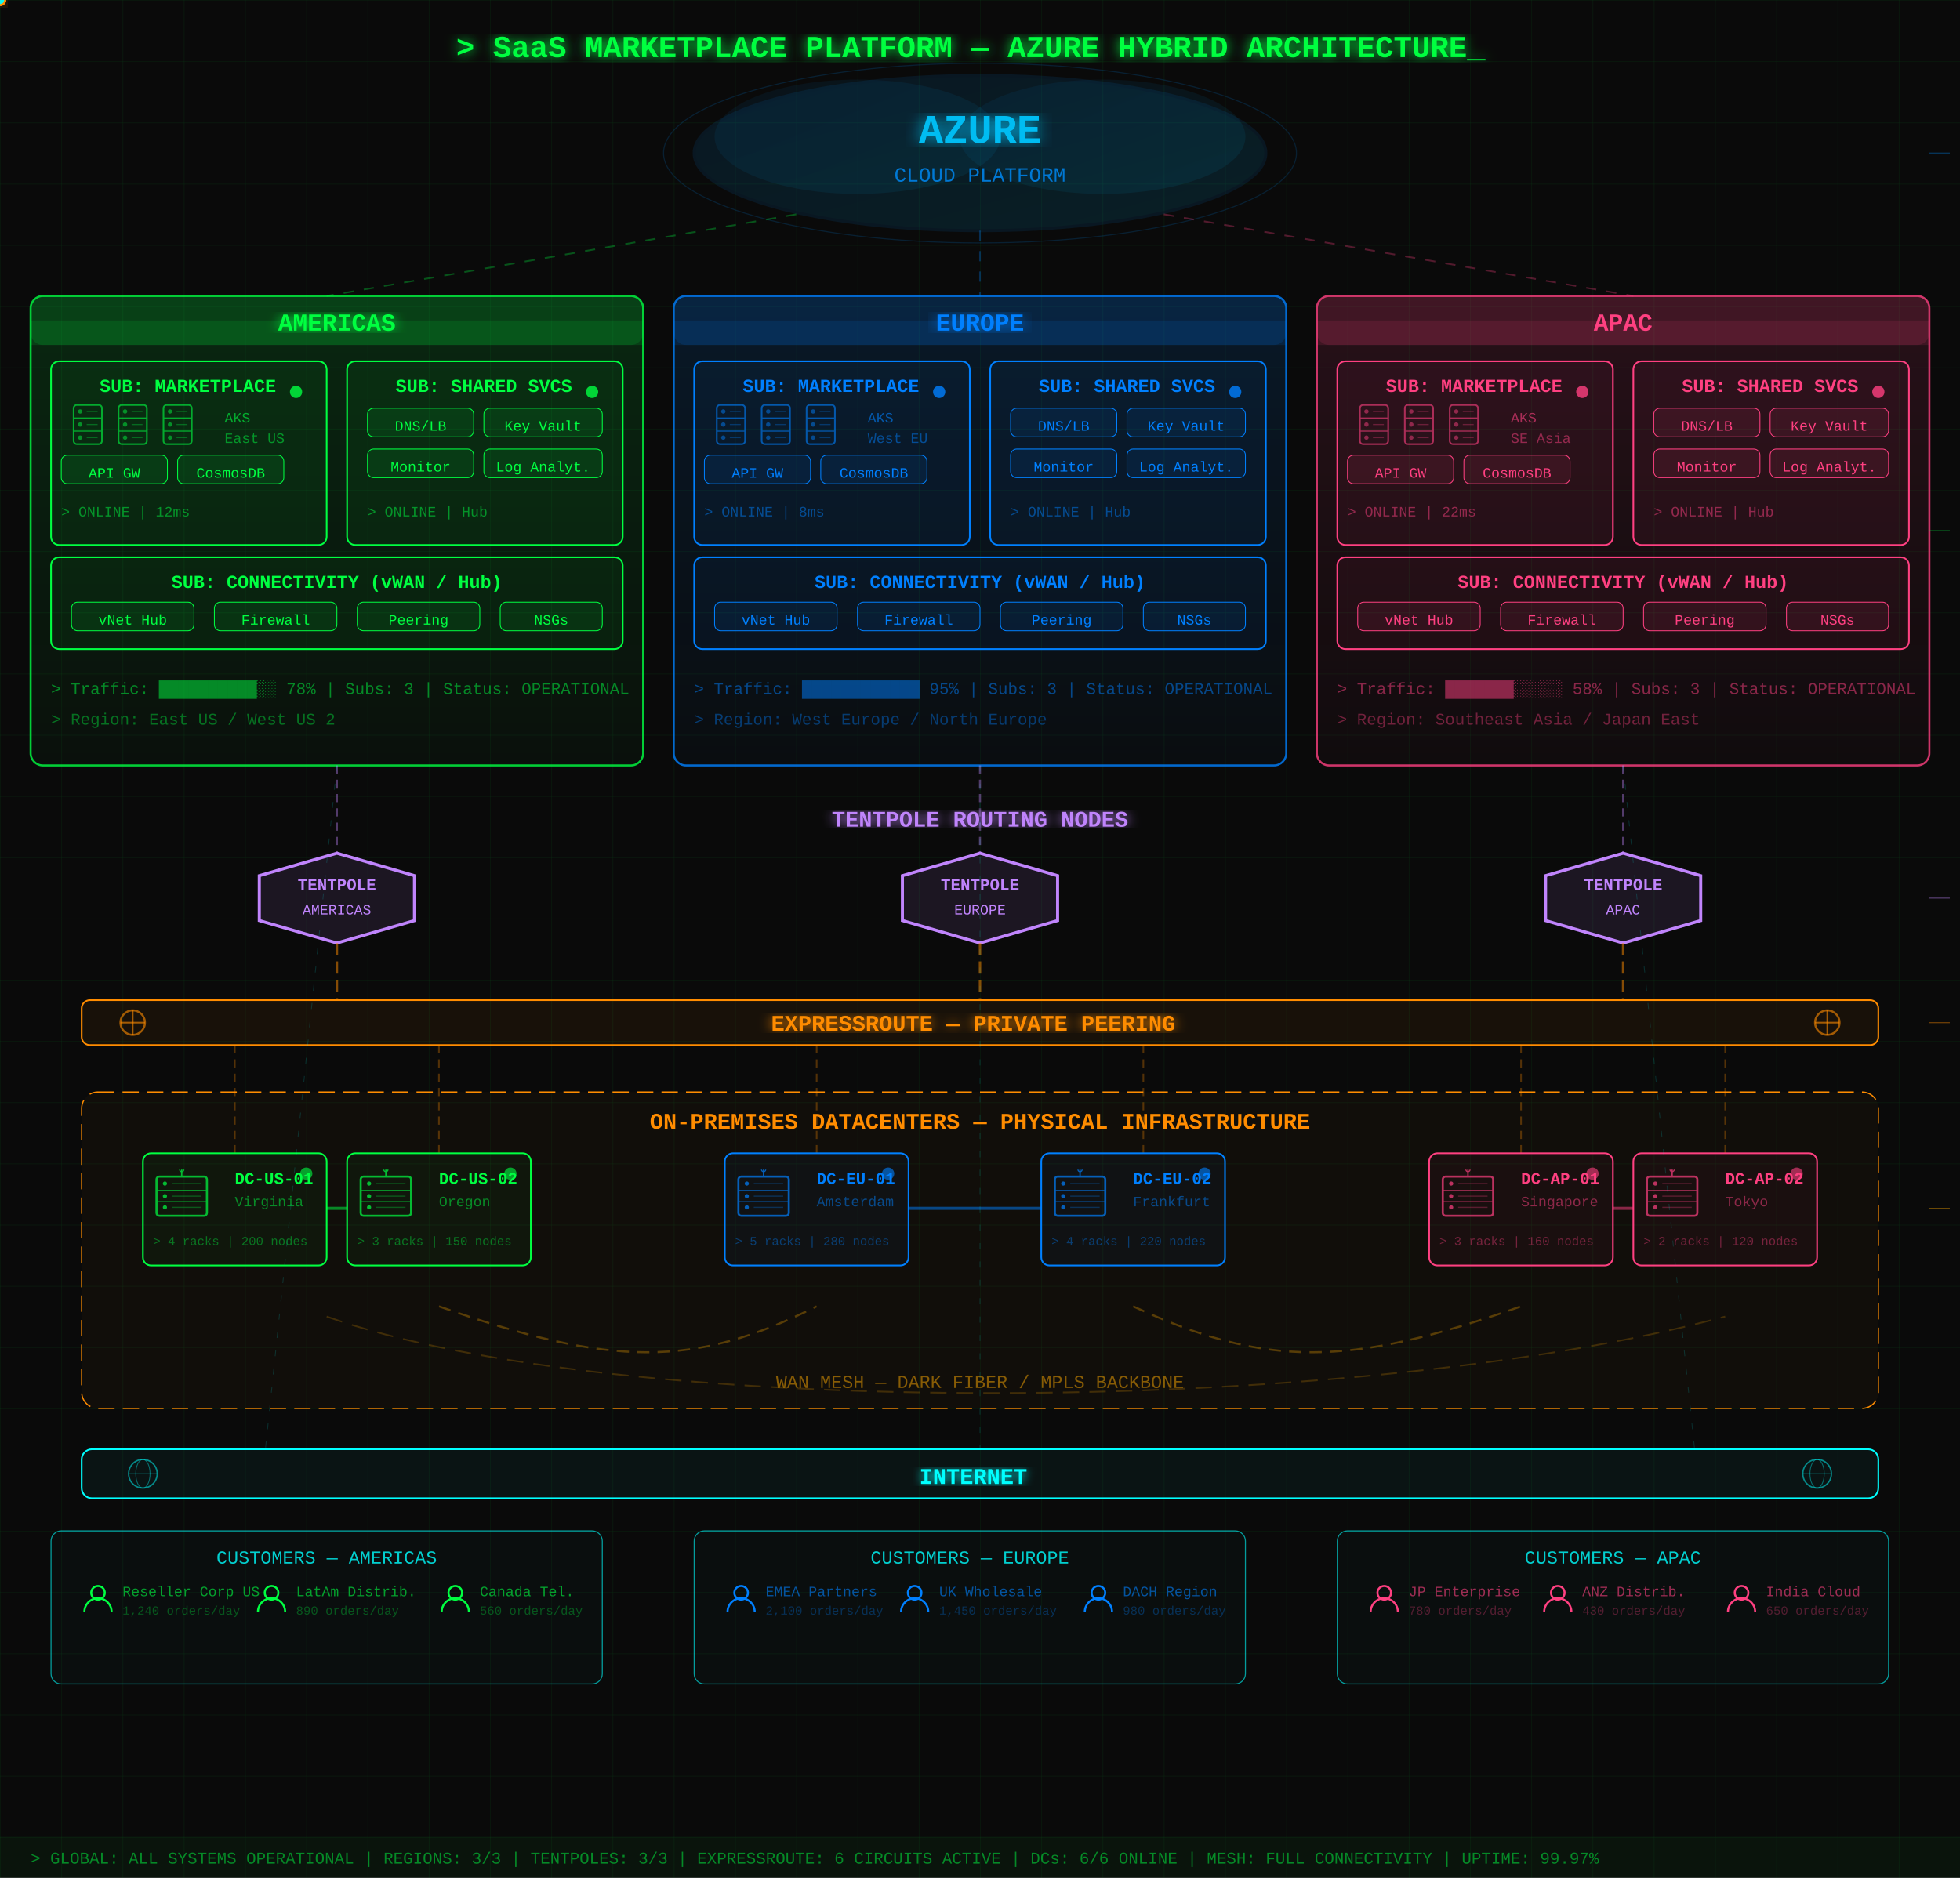
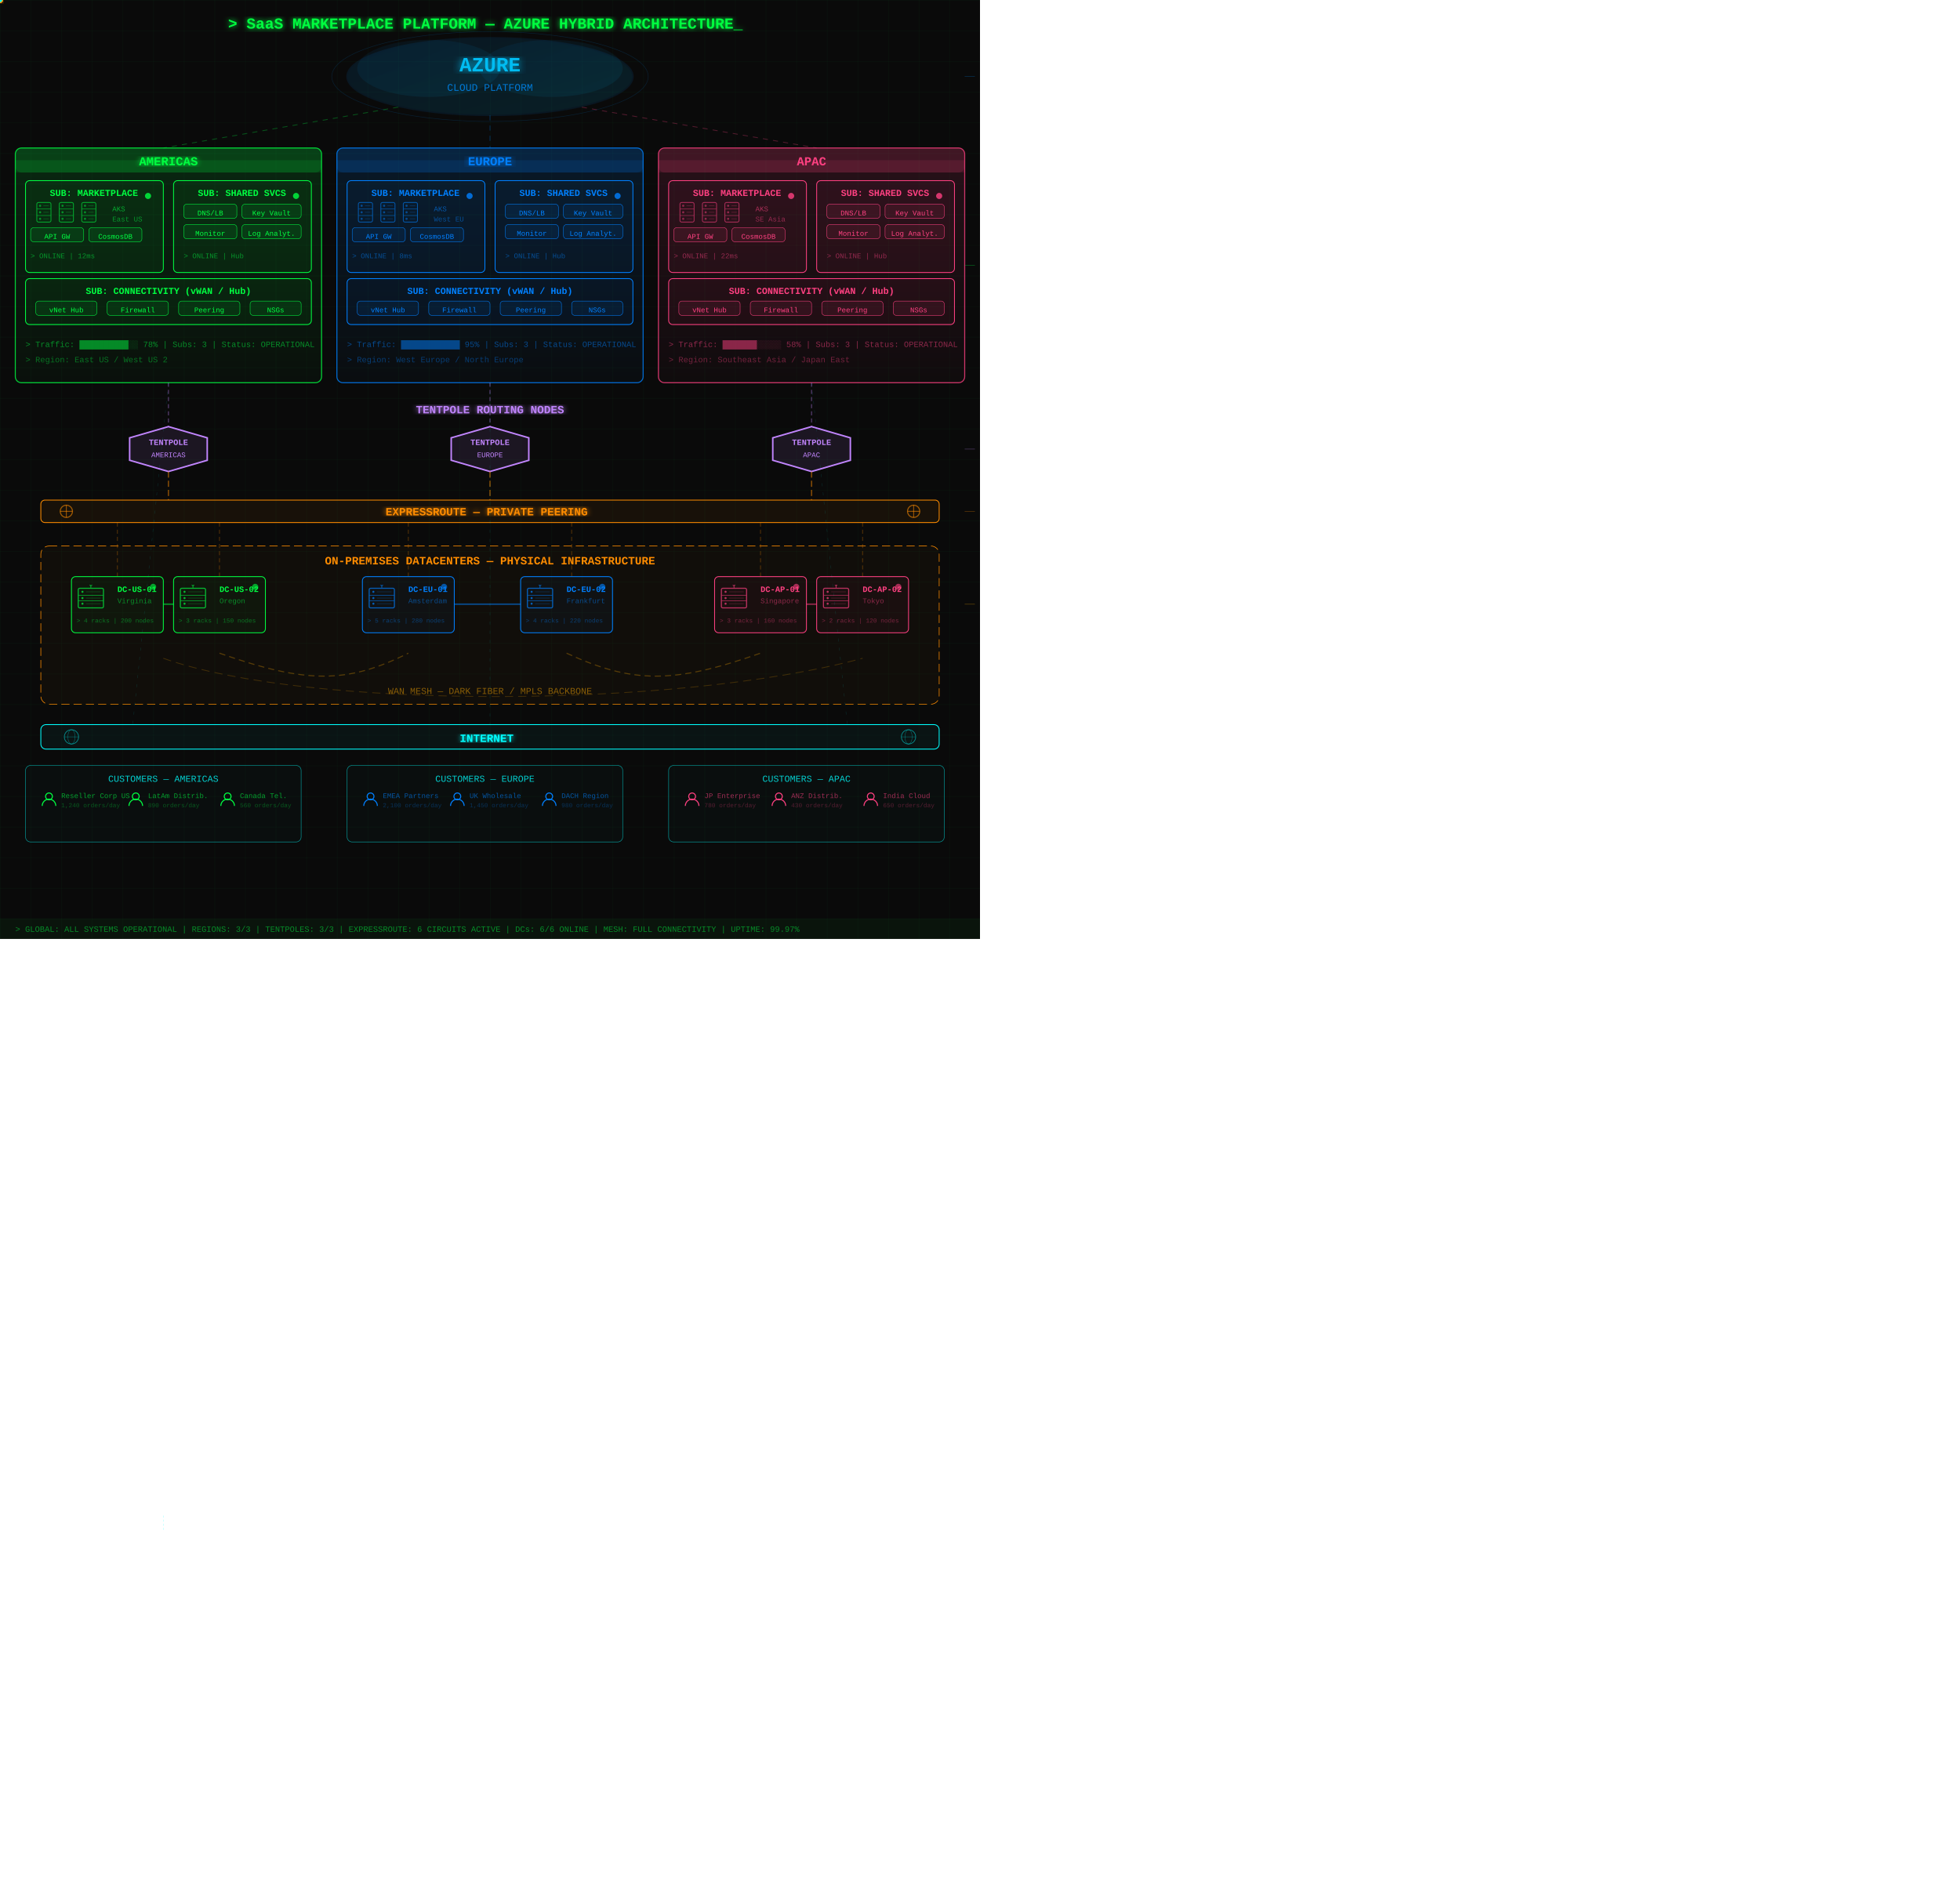
- <svg xmlns="http://www.w3.org/2000/svg" viewBox="0 0 960 920" font-family="'Courier New', monospace">
+ <svg xmlns="http://www.w3.org/2000/svg" viewBox="0 0 1920 1840" font-family="'Courier New', monospace">
  <defs>
    <filter id="glow-green">
      <feGaussianBlur stdDeviation="3" result="blur" />
      <feMerge>
        <feMergeNode in="blur" />
        <feMergeNode in="SourceGraphic" />
      </feMerge>
    </filter>
    <filter id="glow-blue">
      <feGaussianBlur stdDeviation="4" result="blur" />
      <feMerge>
        <feMergeNode in="blur" />
        <feMergeNode in="SourceGraphic" />
      </feMerge>
    </filter>
    <filter id="glow-cyan">
      <feGaussianBlur stdDeviation="2.5" result="blur" />
      <feMerge>
        <feMergeNode in="blur" />
        <feMergeNode in="SourceGraphic" />
      </feMerge>
    </filter>
    <filter id="glow-orange">
      <feGaussianBlur stdDeviation="3" result="blur" />
      <feMerge>
        <feMergeNode in="blur" />
        <feMergeNode in="SourceGraphic" />
      </feMerge>
    </filter>
    <filter id="glow-purple">
      <feGaussianBlur stdDeviation="3" result="blur" />
      <feMerge>
        <feMergeNode in="blur" />
        <feMergeNode in="SourceGraphic" />
      </feMerge>
    </filter>
    <linearGradient id="azure-grad" x1="0%" y1="0%" x2="100%" y2="100%">
      <stop offset="0%" style="stop-color:#0078d4" />
      <stop offset="100%" style="stop-color:#00bcf2" />
    </linearGradient>
    <linearGradient id="expressroute-grad" x1="0%" y1="0%" x2="100%" y2="0%">
      <stop offset="0%" style="stop-color:#ff8c00" />
      <stop offset="50%" style="stop-color:#ffaa00" />
      <stop offset="100%" style="stop-color:#ff8c00" />
    </linearGradient>
    <linearGradient id="region-americas" x1="0%" y1="0%" x2="0%" y2="100%">
      <stop offset="0%" style="stop-color:#00ff41;stop-opacity:0.15" />
      <stop offset="100%" style="stop-color:#00ff41;stop-opacity:0.03" />
    </linearGradient>
    <linearGradient id="region-europe" x1="0%" y1="0%" x2="0%" y2="100%">
      <stop offset="0%" style="stop-color:#0080ff;stop-opacity:0.15" />
      <stop offset="100%" style="stop-color:#0080ff;stop-opacity:0.03" />
    </linearGradient>
    <linearGradient id="region-apac" x1="0%" y1="0%" x2="0%" y2="100%">
      <stop offset="0%" style="stop-color:#ff4081;stop-opacity:0.15" />
      <stop offset="100%" style="stop-color:#ff4081;stop-opacity:0.03" />
    </linearGradient>
    <symbol id="server-icon" viewBox="0 0 30 40">
      <rect x="2" y="2" width="26" height="36" rx="3" fill="none" stroke="currentColor" stroke-width="1.5" />
      <line x1="2" y1="14" x2="28" y2="14" stroke="currentColor" stroke-width="1" />
      <line x1="2" y1="26" x2="28" y2="26" stroke="currentColor" stroke-width="1" />
      <circle cx="8" cy="8" r="2" fill="currentColor" opacity="0.8" />
      <circle cx="8" cy="20" r="2" fill="currentColor" opacity="0.8" />
      <circle cx="8" cy="32" r="2" fill="currentColor" opacity="0.8" />
      <line x1="14" y1="8" x2="24" y2="8" stroke="currentColor" stroke-width="1" opacity="0.5" />
      <line x1="14" y1="20" x2="24" y2="20" stroke="currentColor" stroke-width="1" opacity="0.5" />
      <line x1="14" y1="32" x2="24" y2="32" stroke="currentColor" stroke-width="1" opacity="0.5" />
    </symbol>
    <symbol id="user-icon" viewBox="0 0 24 24">
      <circle cx="12" cy="8" r="5" fill="none" stroke="currentColor" stroke-width="1.5" />
      <path d="M2 22c0-5.5 4.5-10 10-10s10 4.5 10 10" fill="none" stroke="currentColor" stroke-width="1.5" />
    </symbol>
    <symbol id="dc-icon" viewBox="0 0 40 35">
      <rect x="2" y="5" width="36" height="28" rx="2" fill="none" stroke="currentColor" stroke-width="1.5" />
      <line x1="2" y1="15" x2="38" y2="15" stroke="currentColor" stroke-width="0.8" />
      <line x1="2" y1="23" x2="38" y2="23" stroke="currentColor" stroke-width="0.8" />
      <circle cx="8" cy="10" r="1.5" fill="currentColor" />
      <circle cx="8" cy="19" r="1.5" fill="currentColor" />
      <circle cx="8" cy="27" r="1.5" fill="currentColor" />
      <line x1="13" y1="10" x2="34" y2="10" stroke="currentColor" stroke-width="0.8" opacity="0.4" />
      <line x1="13" y1="19" x2="34" y2="19" stroke="currentColor" stroke-width="0.8" opacity="0.4" />
      <line x1="13" y1="27" x2="34" y2="27" stroke="currentColor" stroke-width="0.8" opacity="0.4" />
      <line x1="20" y1="5" x2="20" y2="0" stroke="currentColor" stroke-width="1" />
      <circle cx="20" cy="0" r="1.5" fill="none" stroke="currentColor" stroke-width="0.8" />
    </symbol>
  </defs>
  <rect width="960" height="920" fill="#0a0a0a" />
  <pattern id="grid" width="30" height="30" patternUnits="userSpaceOnUse">
    <path d="M 30 0 L 0 0 0 30" fill="none" stroke="#00ff41" stroke-width="0.15" opacity="0.25" />
  </pattern>
  <rect width="960" height="920" fill="url(#grid)" />
  <text x="480" y="28" text-anchor="middle" fill="#00ff41" font-size="15" font-weight="bold" filter="url(#glow-green)">
    &gt; SaaS MARKETPLACE PLATFORM — AZURE HYBRID ARCHITECTURE_
    <animate attributeName="opacity" values="1;0.7;1" dur="3s" repeatCount="indefinite" />
  </text>
  <g transform="translate(480, 75)" data-drag="azure-cloud">
    <ellipse cx="0" cy="0" rx="140" ry="38" fill="url(#azure-grad)" opacity="0.12" stroke="#0078d4" stroke-width="1.5">
      <animate attributeName="ry" values="38;42;38" dur="4s" repeatCount="indefinite" />
    </ellipse>
    <ellipse cx="-60" cy="-8" rx="70" ry="28" fill="url(#azure-grad)" opacity="0.08" />
    <ellipse cx="60" cy="-8" rx="70" ry="28" fill="url(#azure-grad)" opacity="0.08" />
    <text x="0" y="-5" text-anchor="middle" fill="#00bcf2" font-size="20" font-weight="bold" filter="url(#glow-blue)">AZURE</text>
    <text x="0" y="14" text-anchor="middle" fill="#0078d4" font-size="10">CLOUD PLATFORM</text>
    <ellipse cx="0" cy="0" rx="155" ry="44" fill="none" stroke="#0078d4" stroke-width="0.5" opacity="0.2">
      <animate attributeName="rx" values="155;165;155" dur="3s" repeatCount="indefinite" />
      <animate attributeName="ry" values="44;48;44" dur="3s" repeatCount="indefinite" />
      <animate attributeName="opacity" values="0.2;0.08;0.2" dur="3s" repeatCount="indefinite" />
    </ellipse>
  </g>
  <line x1="390" y1="105" x2="160" y2="145" stroke="#00ff41" stroke-width="0.8" opacity="0.3" stroke-dasharray="5,5">
    <animate attributeName="stroke-dashoffset" values="0;-10" dur="1s" repeatCount="indefinite" />
  </line>
  <line x1="480" y1="113" x2="480" y2="145" stroke="#0080ff" stroke-width="0.8" opacity="0.3" stroke-dasharray="5,5">
    <animate attributeName="stroke-dashoffset" values="0;-10" dur="1s" repeatCount="indefinite" />
  </line>
  <line x1="570" y1="105" x2="800" y2="145" stroke="#ff4081" stroke-width="0.8" opacity="0.3" stroke-dasharray="5,5">
    <animate attributeName="stroke-dashoffset" values="0;-10" dur="1s" repeatCount="indefinite" />
  </line>
  <circle r="2.5" fill="#00ff41" filter="url(#glow-green)">
    <animateMotion dur="2s" repeatCount="indefinite" path="M390,105 L160,145" />
  </circle>
  <circle r="2.5" fill="#0080ff" filter="url(#glow-blue)">
    <animateMotion dur="2s" repeatCount="indefinite" path="M480,113 L480,145" />
  </circle>
  <circle r="2.5" fill="#ff4081">
    <animateMotion dur="2s" repeatCount="indefinite" path="M570,105 L800,145" />
  </circle>
  <g transform="translate(15, 145)" data-drag="region-americas">
    <rect x="0" y="0" width="300" height="230" rx="6" fill="url(#region-americas)" stroke="#00ff41" stroke-width="1" opacity="0.8" />
    <rect x="0" y="0" width="300" height="24" rx="6" fill="#00ff41" opacity="0.12" />
    <rect x="0" y="12" width="300" height="12" fill="#00ff41" opacity="0.12" />
    <text x="150" y="17" text-anchor="middle" fill="#00ff41" font-size="12" font-weight="bold" filter="url(#glow-green)">AMERICAS</text>
    <rect x="10" y="32" width="135" height="90" rx="4" fill="rgba(0,255,65,0.05)" stroke="#00ff41" stroke-width="0.8" />
    <text x="77" y="47" text-anchor="middle" fill="#00ff41" font-size="9" font-weight="bold">SUB: MARKETPLACE</text>
    <use href="#server-icon" x="20" y="52" width="16" height="22" color="#00ff41" opacity="0.6" />
    <use href="#server-icon" x="42" y="52" width="16" height="22" color="#00ff41" opacity="0.6" />
    <use href="#server-icon" x="64" y="52" width="16" height="22" color="#00ff41" opacity="0.6" />
    <text x="95" y="62" fill="#00ff41" font-size="7" opacity="0.6">AKS</text>
    <text x="95" y="72" fill="#00ff41" font-size="7" opacity="0.5">East US</text>
    <rect x="15" y="78" width="52" height="14" rx="3" fill="rgba(0,255,65,0.08)" stroke="#00ff41" stroke-width="0.4" />
    <text x="41" y="89" text-anchor="middle" fill="#00ff41" font-size="7">API GW</text>
    <rect x="72" y="78" width="52" height="14" rx="3" fill="rgba(0,255,65,0.08)" stroke="#00ff41" stroke-width="0.4" />
    <text x="98" y="89" text-anchor="middle" fill="#00ff41" font-size="7">CosmosDB</text>
    <circle cx="130" cy="47" r="3" fill="#00ff41" opacity="0.8">
      <animate attributeName="opacity" values="0.8;0.2;0.8" dur="1.2s" repeatCount="indefinite" />
    </circle>
    <text x="15" y="108" fill="#00ff41" font-size="7" opacity="0.5">&gt; ONLINE | 12ms</text>
    <rect x="155" y="32" width="135" height="90" rx="4" fill="rgba(0,255,65,0.05)" stroke="#00ff41" stroke-width="0.8" />
    <text x="222" y="47" text-anchor="middle" fill="#00ff41" font-size="9" font-weight="bold">SUB: SHARED SVCS</text>
    <rect x="165" y="55" width="52" height="14" rx="3" fill="rgba(0,255,65,0.08)" stroke="#00ff41" stroke-width="0.4" />
    <text x="191" y="66" text-anchor="middle" fill="#00ff41" font-size="7">DNS/LB</text>
    <rect x="222" y="55" width="58" height="14" rx="3" fill="rgba(0,255,65,0.08)" stroke="#00ff41" stroke-width="0.4" />
    <text x="251" y="66" text-anchor="middle" fill="#00ff41" font-size="7">Key Vault</text>
    <rect x="165" y="75" width="52" height="14" rx="3" fill="rgba(0,255,65,0.08)" stroke="#00ff41" stroke-width="0.4" />
    <text x="191" y="86" text-anchor="middle" fill="#00ff41" font-size="7">Monitor</text>
    <rect x="222" y="75" width="58" height="14" rx="3" fill="rgba(0,255,65,0.08)" stroke="#00ff41" stroke-width="0.4" />
    <text x="251" y="86" text-anchor="middle" fill="#00ff41" font-size="7">Log Analyt.</text>
    <circle cx="275" cy="47" r="3" fill="#00ff41" opacity="0.8">
      <animate attributeName="opacity" values="0.2;0.8;0.2" dur="1s" repeatCount="indefinite" />
    </circle>
    <text x="165" y="108" fill="#00ff41" font-size="7" opacity="0.5">&gt; ONLINE | Hub</text>
    <rect x="10" y="128" width="280" height="45" rx="4" fill="rgba(0,255,65,0.05)" stroke="#00ff41" stroke-width="0.8" />
    <text x="150" y="143" text-anchor="middle" fill="#00ff41" font-size="9" font-weight="bold">SUB: CONNECTIVITY (vWAN / Hub)</text>
    <rect x="20" y="150" width="60" height="14" rx="3" fill="rgba(0,255,65,0.08)" stroke="#00ff41" stroke-width="0.4" />
    <text x="50" y="161" text-anchor="middle" fill="#00ff41" font-size="7">vNet Hub</text>
    <rect x="90" y="150" width="60" height="14" rx="3" fill="rgba(0,255,65,0.08)" stroke="#00ff41" stroke-width="0.4" />
    <text x="120" y="161" text-anchor="middle" fill="#00ff41" font-size="7">Firewall</text>
    <rect x="160" y="150" width="60" height="14" rx="3" fill="rgba(0,255,65,0.08)" stroke="#00ff41" stroke-width="0.4" />
    <text x="190" y="161" text-anchor="middle" fill="#00ff41" font-size="7">Peering</text>
    <rect x="230" y="150" width="50" height="14" rx="3" fill="rgba(0,255,65,0.08)" stroke="#00ff41" stroke-width="0.4" />
    <text x="255" y="161" text-anchor="middle" fill="#00ff41" font-size="7">NSGs</text>
    <text x="10" y="195" fill="#00ff41" font-size="8" opacity="0.5">&gt; Traffic: ██████████░░ 78% | Subs: 3 | Status: OPERATIONAL</text>
    <text x="10" y="210" fill="#00ff41" font-size="8" opacity="0.4">&gt; Region: East US / West US 2</text>
  </g>
  <g transform="translate(330, 145)" data-drag="region-europe">
    <rect x="0" y="0" width="300" height="230" rx="6" fill="url(#region-europe)" stroke="#0080ff" stroke-width="1" opacity="0.8" />
    <rect x="0" y="0" width="300" height="24" rx="6" fill="#0080ff" opacity="0.12" />
    <rect x="0" y="12" width="300" height="12" fill="#0080ff" opacity="0.12" />
    <text x="150" y="17" text-anchor="middle" fill="#0080ff" font-size="12" font-weight="bold" filter="url(#glow-blue)">EUROPE</text>
    <rect x="10" y="32" width="135" height="90" rx="4" fill="rgba(0,128,255,0.05)" stroke="#0080ff" stroke-width="0.8" />
    <text x="77" y="47" text-anchor="middle" fill="#0080ff" font-size="9" font-weight="bold">SUB: MARKETPLACE</text>
    <use href="#server-icon" x="20" y="52" width="16" height="22" color="#0080ff" opacity="0.6" />
    <use href="#server-icon" x="42" y="52" width="16" height="22" color="#0080ff" opacity="0.6" />
    <use href="#server-icon" x="64" y="52" width="16" height="22" color="#0080ff" opacity="0.6" />
    <text x="95" y="62" fill="#0080ff" font-size="7" opacity="0.6">AKS</text>
    <text x="95" y="72" fill="#0080ff" font-size="7" opacity="0.5">West EU</text>
    <rect x="15" y="78" width="52" height="14" rx="3" fill="rgba(0,128,255,0.08)" stroke="#0080ff" stroke-width="0.4" />
    <text x="41" y="89" text-anchor="middle" fill="#0080ff" font-size="7">API GW</text>
    <rect x="72" y="78" width="52" height="14" rx="3" fill="rgba(0,128,255,0.08)" stroke="#0080ff" stroke-width="0.4" />
    <text x="98" y="89" text-anchor="middle" fill="#0080ff" font-size="7">CosmosDB</text>
    <circle cx="130" cy="47" r="3" fill="#0080ff" opacity="0.8">
      <animate attributeName="opacity" values="0.8;0.2;0.8" dur="0.9s" repeatCount="indefinite" />
    </circle>
    <text x="15" y="108" fill="#0080ff" font-size="7" opacity="0.5">&gt; ONLINE | 8ms</text>
    <rect x="155" y="32" width="135" height="90" rx="4" fill="rgba(0,128,255,0.05)" stroke="#0080ff" stroke-width="0.8" />
    <text x="222" y="47" text-anchor="middle" fill="#0080ff" font-size="9" font-weight="bold">SUB: SHARED SVCS</text>
    <rect x="165" y="55" width="52" height="14" rx="3" fill="rgba(0,128,255,0.08)" stroke="#0080ff" stroke-width="0.4" />
    <text x="191" y="66" text-anchor="middle" fill="#0080ff" font-size="7">DNS/LB</text>
    <rect x="222" y="55" width="58" height="14" rx="3" fill="rgba(0,128,255,0.08)" stroke="#0080ff" stroke-width="0.4" />
    <text x="251" y="66" text-anchor="middle" fill="#0080ff" font-size="7">Key Vault</text>
    <rect x="165" y="75" width="52" height="14" rx="3" fill="rgba(0,128,255,0.08)" stroke="#0080ff" stroke-width="0.4" />
    <text x="191" y="86" text-anchor="middle" fill="#0080ff" font-size="7">Monitor</text>
    <rect x="222" y="75" width="58" height="14" rx="3" fill="rgba(0,128,255,0.08)" stroke="#0080ff" stroke-width="0.4" />
    <text x="251" y="86" text-anchor="middle" fill="#0080ff" font-size="7">Log Analyt.</text>
    <circle cx="275" cy="47" r="3" fill="#0080ff" opacity="0.8">
      <animate attributeName="opacity" values="0.2;0.8;0.2" dur="1.1s" repeatCount="indefinite" />
    </circle>
    <text x="165" y="108" fill="#0080ff" font-size="7" opacity="0.5">&gt; ONLINE | Hub</text>
    <rect x="10" y="128" width="280" height="45" rx="4" fill="rgba(0,128,255,0.05)" stroke="#0080ff" stroke-width="0.8" />
    <text x="150" y="143" text-anchor="middle" fill="#0080ff" font-size="9" font-weight="bold">SUB: CONNECTIVITY (vWAN / Hub)</text>
    <rect x="20" y="150" width="60" height="14" rx="3" fill="rgba(0,128,255,0.08)" stroke="#0080ff" stroke-width="0.4" />
    <text x="50" y="161" text-anchor="middle" fill="#0080ff" font-size="7">vNet Hub</text>
    <rect x="90" y="150" width="60" height="14" rx="3" fill="rgba(0,128,255,0.08)" stroke="#0080ff" stroke-width="0.4" />
    <text x="120" y="161" text-anchor="middle" fill="#0080ff" font-size="7">Firewall</text>
    <rect x="160" y="150" width="60" height="14" rx="3" fill="rgba(0,128,255,0.08)" stroke="#0080ff" stroke-width="0.4" />
    <text x="190" y="161" text-anchor="middle" fill="#0080ff" font-size="7">Peering</text>
    <rect x="230" y="150" width="50" height="14" rx="3" fill="rgba(0,128,255,0.08)" stroke="#0080ff" stroke-width="0.4" />
    <text x="255" y="161" text-anchor="middle" fill="#0080ff" font-size="7">NSGs</text>
    <text x="10" y="195" fill="#0080ff" font-size="8" opacity="0.5">&gt; Traffic: ████████████ 95% | Subs: 3 | Status: OPERATIONAL</text>
    <text x="10" y="210" fill="#0080ff" font-size="8" opacity="0.4">&gt; Region: West Europe / North Europe</text>
  </g>
  <g transform="translate(645, 145)" data-drag="region-apac">
    <rect x="0" y="0" width="300" height="230" rx="6" fill="url(#region-apac)" stroke="#ff4081" stroke-width="1" opacity="0.8" />
    <rect x="0" y="0" width="300" height="24" rx="6" fill="#ff4081" opacity="0.12" />
    <rect x="0" y="12" width="300" height="12" fill="#ff4081" opacity="0.12" />
    <text x="150" y="17" text-anchor="middle" fill="#ff4081" font-size="12" font-weight="bold">APAC</text>
    <rect x="10" y="32" width="135" height="90" rx="4" fill="rgba(255,64,129,0.05)" stroke="#ff4081" stroke-width="0.8" />
    <text x="77" y="47" text-anchor="middle" fill="#ff4081" font-size="9" font-weight="bold">SUB: MARKETPLACE</text>
    <use href="#server-icon" x="20" y="52" width="16" height="22" color="#ff4081" opacity="0.6" />
    <use href="#server-icon" x="42" y="52" width="16" height="22" color="#ff4081" opacity="0.6" />
    <use href="#server-icon" x="64" y="52" width="16" height="22" color="#ff4081" opacity="0.6" />
    <text x="95" y="62" fill="#ff4081" font-size="7" opacity="0.6">AKS</text>
    <text x="95" y="72" fill="#ff4081" font-size="7" opacity="0.5">SE Asia</text>
    <rect x="15" y="78" width="52" height="14" rx="3" fill="rgba(255,64,129,0.08)" stroke="#ff4081" stroke-width="0.4" />
    <text x="41" y="89" text-anchor="middle" fill="#ff4081" font-size="7">API GW</text>
    <rect x="72" y="78" width="52" height="14" rx="3" fill="rgba(255,64,129,0.08)" stroke="#ff4081" stroke-width="0.4" />
    <text x="98" y="89" text-anchor="middle" fill="#ff4081" font-size="7">CosmosDB</text>
    <circle cx="130" cy="47" r="3" fill="#ff4081" opacity="0.8">
      <animate attributeName="opacity" values="0.8;0.2;0.8" dur="1.4s" repeatCount="indefinite" />
    </circle>
    <text x="15" y="108" fill="#ff4081" font-size="7" opacity="0.5">&gt; ONLINE | 22ms</text>
    <rect x="155" y="32" width="135" height="90" rx="4" fill="rgba(255,64,129,0.05)" stroke="#ff4081" stroke-width="0.8" />
    <text x="222" y="47" text-anchor="middle" fill="#ff4081" font-size="9" font-weight="bold">SUB: SHARED SVCS</text>
    <rect x="165" y="55" width="52" height="14" rx="3" fill="rgba(255,64,129,0.08)" stroke="#ff4081" stroke-width="0.4" />
    <text x="191" y="66" text-anchor="middle" fill="#ff4081" font-size="7">DNS/LB</text>
    <rect x="222" y="55" width="58" height="14" rx="3" fill="rgba(255,64,129,0.08)" stroke="#ff4081" stroke-width="0.4" />
    <text x="251" y="66" text-anchor="middle" fill="#ff4081" font-size="7">Key Vault</text>
    <rect x="165" y="75" width="52" height="14" rx="3" fill="rgba(255,64,129,0.08)" stroke="#ff4081" stroke-width="0.4" />
    <text x="191" y="86" text-anchor="middle" fill="#ff4081" font-size="7">Monitor</text>
    <rect x="222" y="75" width="58" height="14" rx="3" fill="rgba(255,64,129,0.08)" stroke="#ff4081" stroke-width="0.4" />
    <text x="251" y="86" text-anchor="middle" fill="#ff4081" font-size="7">Log Analyt.</text>
    <circle cx="275" cy="47" r="3" fill="#ff4081" opacity="0.8">
      <animate attributeName="opacity" values="0.2;0.8;0.2" dur="0.8s" repeatCount="indefinite" />
    </circle>
    <text x="165" y="108" fill="#ff4081" font-size="7" opacity="0.5">&gt; ONLINE | Hub</text>
    <rect x="10" y="128" width="280" height="45" rx="4" fill="rgba(255,64,129,0.05)" stroke="#ff4081" stroke-width="0.8" />
    <text x="150" y="143" text-anchor="middle" fill="#ff4081" font-size="9" font-weight="bold">SUB: CONNECTIVITY (vWAN / Hub)</text>
    <rect x="20" y="150" width="60" height="14" rx="3" fill="rgba(255,64,129,0.08)" stroke="#ff4081" stroke-width="0.4" />
    <text x="50" y="161" text-anchor="middle" fill="#ff4081" font-size="7">vNet Hub</text>
    <rect x="90" y="150" width="60" height="14" rx="3" fill="rgba(255,64,129,0.08)" stroke="#ff4081" stroke-width="0.4" />
    <text x="120" y="161" text-anchor="middle" fill="#ff4081" font-size="7">Firewall</text>
    <rect x="160" y="150" width="60" height="14" rx="3" fill="rgba(255,64,129,0.08)" stroke="#ff4081" stroke-width="0.4" />
    <text x="190" y="161" text-anchor="middle" fill="#ff4081" font-size="7">Peering</text>
    <rect x="230" y="150" width="50" height="14" rx="3" fill="rgba(255,64,129,0.08)" stroke="#ff4081" stroke-width="0.4" />
    <text x="255" y="161" text-anchor="middle" fill="#ff4081" font-size="7">NSGs</text>
    <text x="10" y="195" fill="#ff4081" font-size="8" opacity="0.5">&gt; Traffic: ███████░░░░░ 58% | Subs: 3 | Status: OPERATIONAL</text>
    <text x="10" y="210" fill="#ff4081" font-size="8" opacity="0.4">&gt; Region: Southeast Asia / Japan East</text>
  </g>
  <text x="480" y="405" text-anchor="middle" fill="#c084fc" font-size="11" font-weight="bold" filter="url(#glow-purple)">
    TENTPOLE ROUTING NODES
  </text>
  <line x1="165" y1="375" x2="165" y2="418" stroke="#c084fc" stroke-width="1" opacity="0.4" stroke-dasharray="4,3">
    <animate attributeName="stroke-dashoffset" values="0;-7" dur="0.8s" repeatCount="indefinite" />
  </line>
  <line x1="480" y1="375" x2="480" y2="418" stroke="#c084fc" stroke-width="1" opacity="0.4" stroke-dasharray="4,3">
    <animate attributeName="stroke-dashoffset" values="0;-7" dur="0.8s" repeatCount="indefinite" />
  </line>
  <line x1="795" y1="375" x2="795" y2="418" stroke="#c084fc" stroke-width="1" opacity="0.4" stroke-dasharray="4,3">
    <animate attributeName="stroke-dashoffset" values="0;-7" dur="0.8s" repeatCount="indefinite" />
  </line>
  <g transform="translate(165, 440)" data-drag="tentpole-americas">
    <polygon points="0,-22 38,-11 38,11 0,22 -38,11 -38,-11" fill="rgba(192,132,252,0.1)" stroke="#c084fc" stroke-width="1.5" />
    <polygon points="0,-22 38,-11 38,11 0,22 -38,11 -38,-11" fill="none" stroke="#c084fc" stroke-width="0.5" opacity="0.3">
      <animate attributeName="opacity" values="0.3;0.8;0.3" dur="2s" repeatCount="indefinite" />
    </polygon>
    <text x="0" y="-4" text-anchor="middle" fill="#c084fc" font-size="8" font-weight="bold">TENTPOLE</text>
    <text x="0" y="8" text-anchor="middle" fill="#c084fc" font-size="7">AMERICAS</text>
    <circle cx="0" cy="0" r="25" fill="none" stroke="#c084fc" stroke-width="0.4" opacity="0">
      <animate attributeName="r" values="25;40" dur="2s" repeatCount="indefinite" />
      <animate attributeName="opacity" values="0.5;0" dur="2s" repeatCount="indefinite" />
    </circle>
  </g>
  <g transform="translate(480, 440)" data-drag="tentpole-europe">
    <polygon points="0,-22 38,-11 38,11 0,22 -38,11 -38,-11" fill="rgba(192,132,252,0.1)" stroke="#c084fc" stroke-width="1.5" />
    <polygon points="0,-22 38,-11 38,11 0,22 -38,11 -38,-11" fill="none" stroke="#c084fc" stroke-width="0.5" opacity="0.3">
      <animate attributeName="opacity" values="0.3;0.8;0.3" dur="2.2s" repeatCount="indefinite" />
    </polygon>
    <text x="0" y="-4" text-anchor="middle" fill="#c084fc" font-size="8" font-weight="bold">TENTPOLE</text>
    <text x="0" y="8" text-anchor="middle" fill="#c084fc" font-size="7">EUROPE</text>
    <circle cx="0" cy="0" r="25" fill="none" stroke="#c084fc" stroke-width="0.4" opacity="0">
      <animate attributeName="r" values="25;40" dur="2.3s" repeatCount="indefinite" />
      <animate attributeName="opacity" values="0.5;0" dur="2.3s" repeatCount="indefinite" />
    </circle>
  </g>
  <g transform="translate(795, 440)" data-drag="tentpole-apac">
    <polygon points="0,-22 38,-11 38,11 0,22 -38,11 -38,-11" fill="rgba(192,132,252,0.1)" stroke="#c084fc" stroke-width="1.5" />
    <polygon points="0,-22 38,-11 38,11 0,22 -38,11 -38,-11" fill="none" stroke="#c084fc" stroke-width="0.5" opacity="0.3">
      <animate attributeName="opacity" values="0.3;0.8;0.3" dur="1.8s" repeatCount="indefinite" />
    </polygon>
    <text x="0" y="-4" text-anchor="middle" fill="#c084fc" font-size="8" font-weight="bold">TENTPOLE</text>
    <text x="0" y="8" text-anchor="middle" fill="#c084fc" font-size="7">APAC</text>
    <circle cx="0" cy="0" r="25" fill="none" stroke="#c084fc" stroke-width="0.4" opacity="0">
      <animate attributeName="r" values="25;40" dur="1.9s" repeatCount="indefinite" />
      <animate attributeName="opacity" values="0.5;0" dur="1.9s" repeatCount="indefinite" />
    </circle>
  </g>
  <rect x="40" y="490" width="880" height="22" rx="4" fill="rgba(255,140,0,0.06)" stroke="#ff8c00" stroke-width="0.8" />
  <text x="480" y="505" text-anchor="middle" fill="#ff8c00" font-size="11" font-weight="bold" filter="url(#glow-orange)">
    EXPRESSROUTE — PRIVATE PEERING
    <animate attributeName="opacity" values="1;0.6;1" dur="2s" repeatCount="indefinite" />
  </text>
  <circle cx="65" cy="501" r="6" fill="none" stroke="#ff8c00" stroke-width="1" opacity="0.6" />
  <line x1="59" y1="501" x2="71" y2="501" stroke="#ff8c00" stroke-width="0.8" opacity="0.6" />
  <line x1="65" y1="495" x2="65" y2="507" stroke="#ff8c00" stroke-width="0.8" opacity="0.6" />
  <circle cx="895" cy="501" r="6" fill="none" stroke="#ff8c00" stroke-width="1" opacity="0.6" />
  <line x1="889" y1="501" x2="901" y2="501" stroke="#ff8c00" stroke-width="0.8" opacity="0.6" />
  <line x1="895" y1="495" x2="895" y2="507" stroke="#ff8c00" stroke-width="0.8" opacity="0.6" />
  <line x1="165" y1="462" x2="165" y2="490" stroke="#ff8c00" stroke-width="1.2" opacity="0.5" stroke-dasharray="6,3">
    <animate attributeName="stroke-dashoffset" values="0;-9" dur="0.7s" repeatCount="indefinite" />
  </line>
  <line x1="480" y1="462" x2="480" y2="490" stroke="#ff8c00" stroke-width="1.2" opacity="0.5" stroke-dasharray="6,3">
    <animate attributeName="stroke-dashoffset" values="0;-9" dur="0.7s" repeatCount="indefinite" />
  </line>
  <line x1="795" y1="462" x2="795" y2="490" stroke="#ff8c00" stroke-width="1.2" opacity="0.5" stroke-dasharray="6,3">
    <animate attributeName="stroke-dashoffset" values="0;-9" dur="0.7s" repeatCount="indefinite" />
  </line>
  <circle r="3" fill="#ff8c00" filter="url(#glow-orange)">
    <animateMotion dur="1.5s" repeatCount="indefinite" path="M165,462 L165,490" />
  </circle>
  <circle r="3" fill="#ff8c00" filter="url(#glow-orange)">
    <animateMotion dur="1.5s" repeatCount="indefinite" path="M480,462 L480,490" />
  </circle>
  <circle r="3" fill="#ff8c00" filter="url(#glow-orange)">
    <animateMotion dur="1.5s" repeatCount="indefinite" path="M795,462 L795,490" />
  </circle>
  <rect x="40" y="535" width="880" height="155" rx="8" fill="rgba(255,140,0,0.03)" stroke="#ff8c00" stroke-width="0.6" stroke-dasharray="8,4" />
  <text x="480" y="553" text-anchor="middle" fill="#ff8c00" font-size="11" font-weight="bold">ON-PREMISES DATACENTERS — PHYSICAL INFRASTRUCTURE</text>
  <line x1="115" y1="512" x2="115" y2="565" stroke="#ff8c00" stroke-width="0.8" opacity="0.3" stroke-dasharray="4,3">
    <animate attributeName="stroke-dashoffset" values="0;7" dur="1s" repeatCount="indefinite" />
  </line>
  <line x1="215" y1="512" x2="215" y2="565" stroke="#ff8c00" stroke-width="0.8" opacity="0.3" stroke-dasharray="4,3">
    <animate attributeName="stroke-dashoffset" values="0;7" dur="1.2s" repeatCount="indefinite" />
  </line>
  <line x1="400" y1="512" x2="400" y2="565" stroke="#ff8c00" stroke-width="0.8" opacity="0.3" stroke-dasharray="4,3">
    <animate attributeName="stroke-dashoffset" values="0;7" dur="0.9s" repeatCount="indefinite" />
  </line>
  <line x1="560" y1="512" x2="560" y2="565" stroke="#ff8c00" stroke-width="0.8" opacity="0.3" stroke-dasharray="4,3">
    <animate attributeName="stroke-dashoffset" values="0;7" dur="1.1s" repeatCount="indefinite" />
  </line>
  <line x1="745" y1="512" x2="745" y2="565" stroke="#ff8c00" stroke-width="0.8" opacity="0.3" stroke-dasharray="4,3">
    <animate attributeName="stroke-dashoffset" values="0;7" dur="1.3s" repeatCount="indefinite" />
  </line>
  <line x1="845" y1="512" x2="845" y2="565" stroke="#ff8c00" stroke-width="0.8" opacity="0.3" stroke-dasharray="4,3">
    <animate attributeName="stroke-dashoffset" values="0;7" dur="0.8s" repeatCount="indefinite" />
  </line>
  <g transform="translate(70, 565)" data-drag="dc-us-01">
    <rect x="0" y="0" width="90" height="55" rx="4" fill="rgba(0,255,65,0.04)" stroke="#00ff41" stroke-width="0.8" />
    <use href="#dc-icon" x="5" y="8" width="28" height="24" color="#00ff41" opacity="0.7" />
    <text x="45" y="15" fill="#00ff41" font-size="8" font-weight="bold">DC-US-01</text>
    <text x="45" y="26" fill="#00ff41" font-size="7" opacity="0.5">Virginia</text>
    <circle cx="80" cy="10" r="3" fill="#00ff41" opacity="0.6">
      <animate attributeName="opacity" values="0.6;0.2;0.6" dur="1.5s" repeatCount="indefinite" />
    </circle>
    <text x="5" y="45" fill="#00ff41" font-size="6" opacity="0.4">&gt; 4 racks | 200 nodes</text>
  </g>
  <g transform="translate(170, 565)" data-drag="dc-us-02">
    <rect x="0" y="0" width="90" height="55" rx="4" fill="rgba(0,255,65,0.04)" stroke="#00ff41" stroke-width="0.8" />
    <use href="#dc-icon" x="5" y="8" width="28" height="24" color="#00ff41" opacity="0.7" />
    <text x="45" y="15" fill="#00ff41" font-size="8" font-weight="bold">DC-US-02</text>
    <text x="45" y="26" fill="#00ff41" font-size="7" opacity="0.5">Oregon</text>
    <circle cx="80" cy="10" r="3" fill="#00ff41" opacity="0.6">
      <animate attributeName="opacity" values="0.2;0.6;0.2" dur="1.8s" repeatCount="indefinite" />
    </circle>
    <text x="5" y="45" fill="#00ff41" font-size="6" opacity="0.4">&gt; 3 racks | 150 nodes</text>
  </g>
  <g transform="translate(355, 565)" data-drag="dc-eu-01">
    <rect x="0" y="0" width="90" height="55" rx="4" fill="rgba(0,128,255,0.04)" stroke="#0080ff" stroke-width="0.8" />
    <use href="#dc-icon" x="5" y="8" width="28" height="24" color="#0080ff" opacity="0.7" />
    <text x="45" y="15" fill="#0080ff" font-size="8" font-weight="bold">DC-EU-01</text>
    <text x="45" y="26" fill="#0080ff" font-size="7" opacity="0.5">Amsterdam</text>
    <circle cx="80" cy="10" r="3" fill="#0080ff" opacity="0.6">
      <animate attributeName="opacity" values="0.6;0.2;0.6" dur="1.2s" repeatCount="indefinite" />
    </circle>
    <text x="5" y="45" fill="#0080ff" font-size="6" opacity="0.4">&gt; 5 racks | 280 nodes</text>
  </g>
  <g transform="translate(510, 565)" data-drag="dc-eu-02">
    <rect x="0" y="0" width="90" height="55" rx="4" fill="rgba(0,128,255,0.04)" stroke="#0080ff" stroke-width="0.8" />
    <use href="#dc-icon" x="5" y="8" width="28" height="24" color="#0080ff" opacity="0.7" />
    <text x="45" y="15" fill="#0080ff" font-size="8" font-weight="bold">DC-EU-02</text>
    <text x="45" y="26" fill="#0080ff" font-size="7" opacity="0.5">Frankfurt</text>
    <circle cx="80" cy="10" r="3" fill="#0080ff" opacity="0.6">
      <animate attributeName="opacity" values="0.2;0.6;0.2" dur="1.4s" repeatCount="indefinite" />
    </circle>
    <text x="5" y="45" fill="#0080ff" font-size="6" opacity="0.4">&gt; 4 racks | 220 nodes</text>
  </g>
  <g transform="translate(700, 565)" data-drag="dc-ap-01">
    <rect x="0" y="0" width="90" height="55" rx="4" fill="rgba(255,64,129,0.04)" stroke="#ff4081" stroke-width="0.8" />
    <use href="#dc-icon" x="5" y="8" width="28" height="24" color="#ff4081" opacity="0.7" />
    <text x="45" y="15" fill="#ff4081" font-size="8" font-weight="bold">DC-AP-01</text>
    <text x="45" y="26" fill="#ff4081" font-size="7" opacity="0.5">Singapore</text>
    <circle cx="80" cy="10" r="3" fill="#ff4081" opacity="0.6">
      <animate attributeName="opacity" values="0.6;0.2;0.6" dur="1.1s" repeatCount="indefinite" />
    </circle>
    <text x="5" y="45" fill="#ff4081" font-size="6" opacity="0.4">&gt; 3 racks | 160 nodes</text>
  </g>
  <g transform="translate(800, 565)" data-drag="dc-ap-02">
    <rect x="0" y="0" width="90" height="55" rx="4" fill="rgba(255,64,129,0.04)" stroke="#ff4081" stroke-width="0.8" />
    <use href="#dc-icon" x="5" y="8" width="28" height="24" color="#ff4081" opacity="0.7" />
    <text x="45" y="15" fill="#ff4081" font-size="8" font-weight="bold">DC-AP-02</text>
    <text x="45" y="26" fill="#ff4081" font-size="7" opacity="0.5">Tokyo</text>
    <circle cx="80" cy="10" r="3" fill="#ff4081" opacity="0.6">
      <animate attributeName="opacity" values="0.2;0.6;0.2" dur="1.6s" repeatCount="indefinite" />
    </circle>
    <text x="5" y="45" fill="#ff4081" font-size="6" opacity="0.4">&gt; 2 racks | 120 nodes</text>
  </g>
  <line x1="160" y1="592" x2="170" y2="592" stroke="#00ff41" stroke-width="1.5" opacity="0.5">
    <animate attributeName="opacity" values="0.3;0.7;0.3" dur="1.5s" repeatCount="indefinite" />
  </line>
  <line x1="445" y1="592" x2="510" y2="592" stroke="#0080ff" stroke-width="1.5" opacity="0.5">
    <animate attributeName="opacity" values="0.3;0.7;0.3" dur="1.8s" repeatCount="indefinite" />
  </line>
  <line x1="790" y1="592" x2="800" y2="592" stroke="#ff4081" stroke-width="1.5" opacity="0.5">
    <animate attributeName="opacity" values="0.3;0.7;0.3" dur="1.3s" repeatCount="indefinite" />
  </line>
  <path d="M215,640 C300,670 340,670 400,640" fill="none" stroke="#ffaa00" stroke-width="1" opacity="0.3" stroke-dasharray="6,4">
    <animate attributeName="stroke-dashoffset" values="0;-10" dur="1.5s" repeatCount="indefinite" />
  </path>
  <circle r="2" fill="#ffaa00" opacity="0.7">
    <animateMotion dur="3s" repeatCount="indefinite" path="M215,640 C300,670 340,670 400,640" />
  </circle>
  <path d="M555,640 C620,670 660,670 745,640" fill="none" stroke="#ffaa00" stroke-width="1" opacity="0.3" stroke-dasharray="6,4">
    <animate attributeName="stroke-dashoffset" values="0;-10" dur="1.5s" repeatCount="indefinite" />
  </path>
  <circle r="2" fill="#ffaa00" opacity="0.7">
    <animateMotion dur="3.5s" repeatCount="indefinite" path="M555,640 C620,670 660,670 745,640" />
  </circle>
  <path d="M160,645 C300,695 660,695 845,645" fill="none" stroke="#ffaa00" stroke-width="0.8" opacity="0.2" stroke-dasharray="8,5">
    <animate attributeName="stroke-dashoffset" values="0;-13" dur="2s" repeatCount="indefinite" />
  </path>
  <circle r="2" fill="#ffaa00" opacity="0.5">
    <animateMotion dur="5s" repeatCount="indefinite" path="M160,645 C300,695 660,695 845,645" />
  </circle>
  <text x="480" y="680" text-anchor="middle" fill="#ffaa00" font-size="9" opacity="0.5">
    WAN MESH — DARK FIBER / MPLS BACKBONE
  </text>
  <rect x="40" y="710" width="880" height="24" rx="5" fill="rgba(0,255,255,0.04)" stroke="#00ffff" stroke-width="0.8" />
  <text x="480" y="727" text-anchor="middle" fill="#00ffff" font-size="11" font-weight="bold" filter="url(#glow-cyan)">
    INTERNET
    <animate attributeName="opacity" values="1;0.6;1" dur="2.5s" repeatCount="indefinite" />
  </text>
  <circle cx="70" cy="722" r="7" fill="none" stroke="#00ffff" stroke-width="0.7" opacity="0.5" />
  <ellipse cx="70" cy="722" rx="3.5" ry="7" fill="none" stroke="#00ffff" stroke-width="0.4" opacity="0.4" />
  <line x1="63" y1="722" x2="77" y2="722" stroke="#00ffff" stroke-width="0.4" opacity="0.4" />
  <circle cx="890" cy="722" r="7" fill="none" stroke="#00ffff" stroke-width="0.7" opacity="0.5" />
  <ellipse cx="890" cy="722" rx="3.5" ry="7" fill="none" stroke="#00ffff" stroke-width="0.4" opacity="0.4" />
  <line x1="883" y1="722" x2="897" y2="722" stroke="#00ffff" stroke-width="0.4" opacity="0.4" />
  <line x1="165" y1="375" x2="130" y2="710" stroke="#00ffff" stroke-width="0.4" opacity="0.15" stroke-dasharray="3,6" />
  <line x1="480" y1="375" x2="480" y2="710" stroke="#00ffff" stroke-width="0.4" opacity="0.15" stroke-dasharray="3,6" />
  <line x1="795" y1="375" x2="830" y2="710" stroke="#00ffff" stroke-width="0.4" opacity="0.15" stroke-dasharray="3,6" />
  <g transform="translate(25, 750)" data-drag="customers-americas">
    <rect x="0" y="0" width="270" height="75" rx="5" fill="rgba(0,255,255,0.03)" stroke="#00ffff" stroke-width="0.5" opacity="0.6" />
    <text x="135" y="16" text-anchor="middle" fill="#00ffff" font-size="9" opacity="0.8">CUSTOMERS — AMERICAS</text>
    <line x1="135" y1="735" x2="135" y2="750" stroke="#00ffff" stroke-width="0.5" opacity="0.3" stroke-dasharray="2,2">
      <animate attributeName="stroke-dashoffset" values="0;4" dur="1s" repeatCount="indefinite" />
    </line>
    <g transform="translate(15, 25)">
      <use href="#user-icon" x="0" y="0" width="16" height="16" color="#00ff41" />
      <text x="20" y="7" fill="#00ff41" font-size="7" opacity="0.6">Reseller Corp US</text>
      <text x="20" y="16" fill="#00ff41" font-size="6" opacity="0.3">1,240 orders/day</text>
    </g>
    <g transform="translate(100, 25)">
      <use href="#user-icon" x="0" y="0" width="16" height="16" color="#00ff41" />
      <text x="20" y="7" fill="#00ff41" font-size="7" opacity="0.6">LatAm Distrib.</text>
      <text x="20" y="16" fill="#00ff41" font-size="6" opacity="0.3">890 orders/day</text>
    </g>
    <g transform="translate(190, 25)">
      <use href="#user-icon" x="0" y="0" width="16" height="16" color="#00ff41" />
      <text x="20" y="7" fill="#00ff41" font-size="7" opacity="0.6">Canada Tel.</text>
      <text x="20" y="16" fill="#00ff41" font-size="6" opacity="0.3">560 orders/day</text>
    </g>
    <circle cx="25" cy="37" r="3" fill="none" stroke="#00ff41" stroke-width="0.4" opacity="0">
      <animate attributeName="r" values="3;10" dur="2s" repeatCount="indefinite" />
      <animate attributeName="opacity" values="0.5;0" dur="2s" repeatCount="indefinite" />
    </circle>
  </g>
  <g transform="translate(340, 750)" data-drag="customers-europe">
    <rect x="0" y="0" width="270" height="75" rx="5" fill="rgba(0,255,255,0.03)" stroke="#00ffff" stroke-width="0.5" opacity="0.6" />
    <text x="135" y="16" text-anchor="middle" fill="#00ffff" font-size="9" opacity="0.8">CUSTOMERS — EUROPE</text>
    <g transform="translate(15, 25)">
      <use href="#user-icon" x="0" y="0" width="16" height="16" color="#0080ff" />
      <text x="20" y="7" fill="#0080ff" font-size="7" opacity="0.6">EMEA Partners</text>
      <text x="20" y="16" fill="#0080ff" font-size="6" opacity="0.3">2,100 orders/day</text>
    </g>
    <g transform="translate(100, 25)">
      <use href="#user-icon" x="0" y="0" width="16" height="16" color="#0080ff" />
      <text x="20" y="7" fill="#0080ff" font-size="7" opacity="0.6">UK Wholesale</text>
      <text x="20" y="16" fill="#0080ff" font-size="6" opacity="0.3">1,450 orders/day</text>
    </g>
    <g transform="translate(190, 25)">
      <use href="#user-icon" x="0" y="0" width="16" height="16" color="#0080ff" />
      <text x="20" y="7" fill="#0080ff" font-size="7" opacity="0.6">DACH Region</text>
      <text x="20" y="16" fill="#0080ff" font-size="6" opacity="0.3">980 orders/day</text>
    </g>
    <circle cx="25" cy="37" r="3" fill="none" stroke="#0080ff" stroke-width="0.4" opacity="0">
      <animate attributeName="r" values="3;10" dur="2.3s" repeatCount="indefinite" />
      <animate attributeName="opacity" values="0.5;0" dur="2.3s" repeatCount="indefinite" />
    </circle>
  </g>
  <g transform="translate(655, 750)" data-drag="customers-apac">
    <rect x="0" y="0" width="270" height="75" rx="5" fill="rgba(0,255,255,0.03)" stroke="#00ffff" stroke-width="0.5" opacity="0.6" />
    <text x="135" y="16" text-anchor="middle" fill="#00ffff" font-size="9" opacity="0.8">CUSTOMERS — APAC</text>
    <g transform="translate(15, 25)">
      <use href="#user-icon" x="0" y="0" width="16" height="16" color="#ff4081" />
      <text x="20" y="7" fill="#ff4081" font-size="7" opacity="0.6">JP Enterprise</text>
      <text x="20" y="16" fill="#ff4081" font-size="6" opacity="0.3">780 orders/day</text>
    </g>
    <g transform="translate(100, 25)">
      <use href="#user-icon" x="0" y="0" width="16" height="16" color="#ff4081" />
      <text x="20" y="7" fill="#ff4081" font-size="7" opacity="0.6">ANZ Distrib.</text>
      <text x="20" y="16" fill="#ff4081" font-size="6" opacity="0.3">430 orders/day</text>
    </g>
    <g transform="translate(190, 25)">
      <use href="#user-icon" x="0" y="0" width="16" height="16" color="#ff4081" />
      <text x="20" y="7" fill="#ff4081" font-size="7" opacity="0.6">India Cloud</text>
      <text x="20" y="16" fill="#ff4081" font-size="6" opacity="0.3">650 orders/day</text>
    </g>
    <circle cx="25" cy="37" r="3" fill="none" stroke="#ff4081" stroke-width="0.4" opacity="0">
      <animate attributeName="r" values="3;10" dur="1.8s" repeatCount="indefinite" />
      <animate attributeName="opacity" values="0.5;0" dur="1.8s" repeatCount="indefinite" />
    </circle>
  </g>
  <circle r="2" fill="#00ffff" opacity="0.6">
    <animateMotion dur="3s" repeatCount="indefinite" path="M160,750 L160,734" />
  </circle>
  <circle r="2" fill="#00ffff" opacity="0.6">
    <animateMotion dur="2.8s" repeatCount="indefinite" path="M475,750 L475,734" />
  </circle>
  <circle r="2" fill="#00ffff" opacity="0.6">
    <animateMotion dur="3.2s" repeatCount="indefinite" path="M790,750 L790,734" />
  </circle>
  <g transform="translate(945, 0)">
    <line x1="0" y1="75" x2="10" y2="75" stroke="#0078d4" stroke-width="0.5" opacity="0.4" />
    <line x1="0" y1="260" x2="10" y2="260" stroke="#00ff41" stroke-width="0.5" opacity="0.4" />
    <line x1="0" y1="440" x2="10" y2="440" stroke="#c084fc" stroke-width="0.5" opacity="0.4" />
    <line x1="0" y1="501" x2="10" y2="501" stroke="#ff8c00" stroke-width="0.5" opacity="0.4" />
    <line x1="0" y1="592" x2="10" y2="592" stroke="#ffaa00" stroke-width="0.5" opacity="0.4" />
  </g>
  <rect x="0" y="900" width="960" height="20" fill="rgba(0,255,65,0.04)" />
  <text x="15" y="913" fill="#00ff41" font-size="8" opacity="0.5">
    &gt; GLOBAL: ALL SYSTEMS OPERATIONAL | REGIONS: 3/3 | TENTPOLES: 3/3 | EXPRESSROUTE: 6 CIRCUITS ACTIVE | DCs: 6/6 ONLINE | MESH: FULL CONNECTIVITY | UPTIME: 99.97%
    <animate attributeName="opacity" values="0.5;0.8;0.5" dur="4s" repeatCount="indefinite" />
  </text>
</svg>
